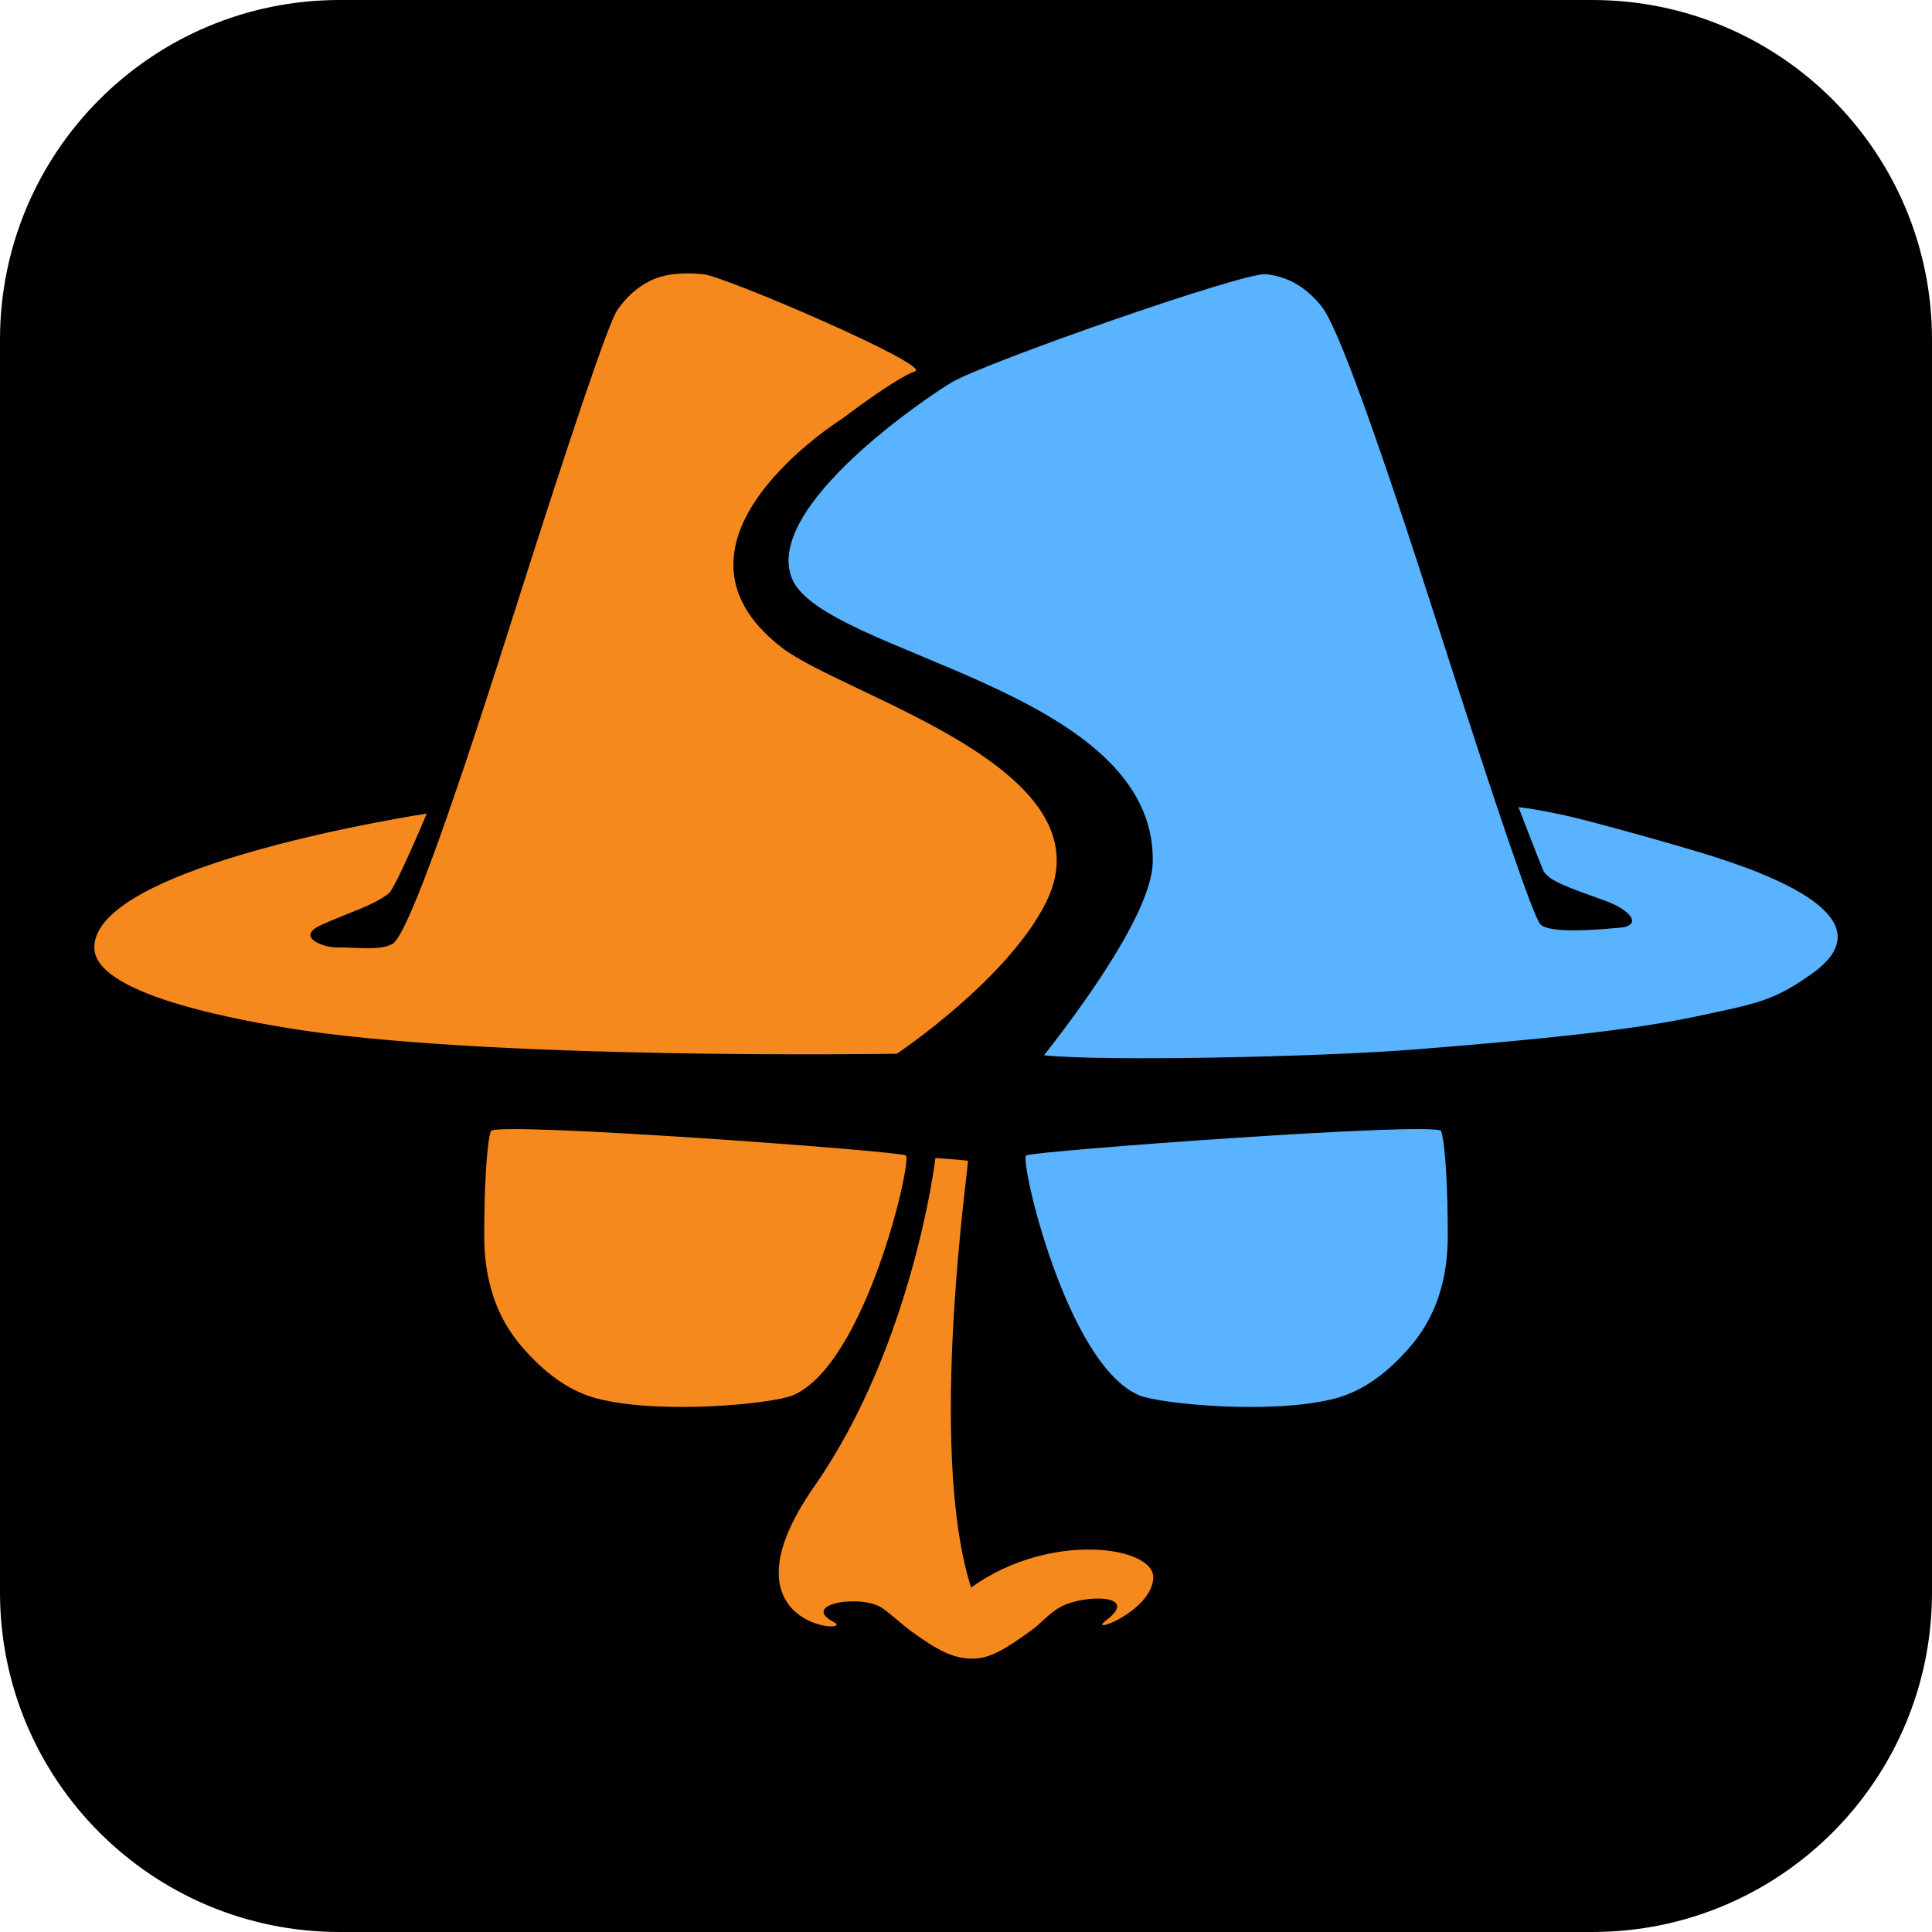
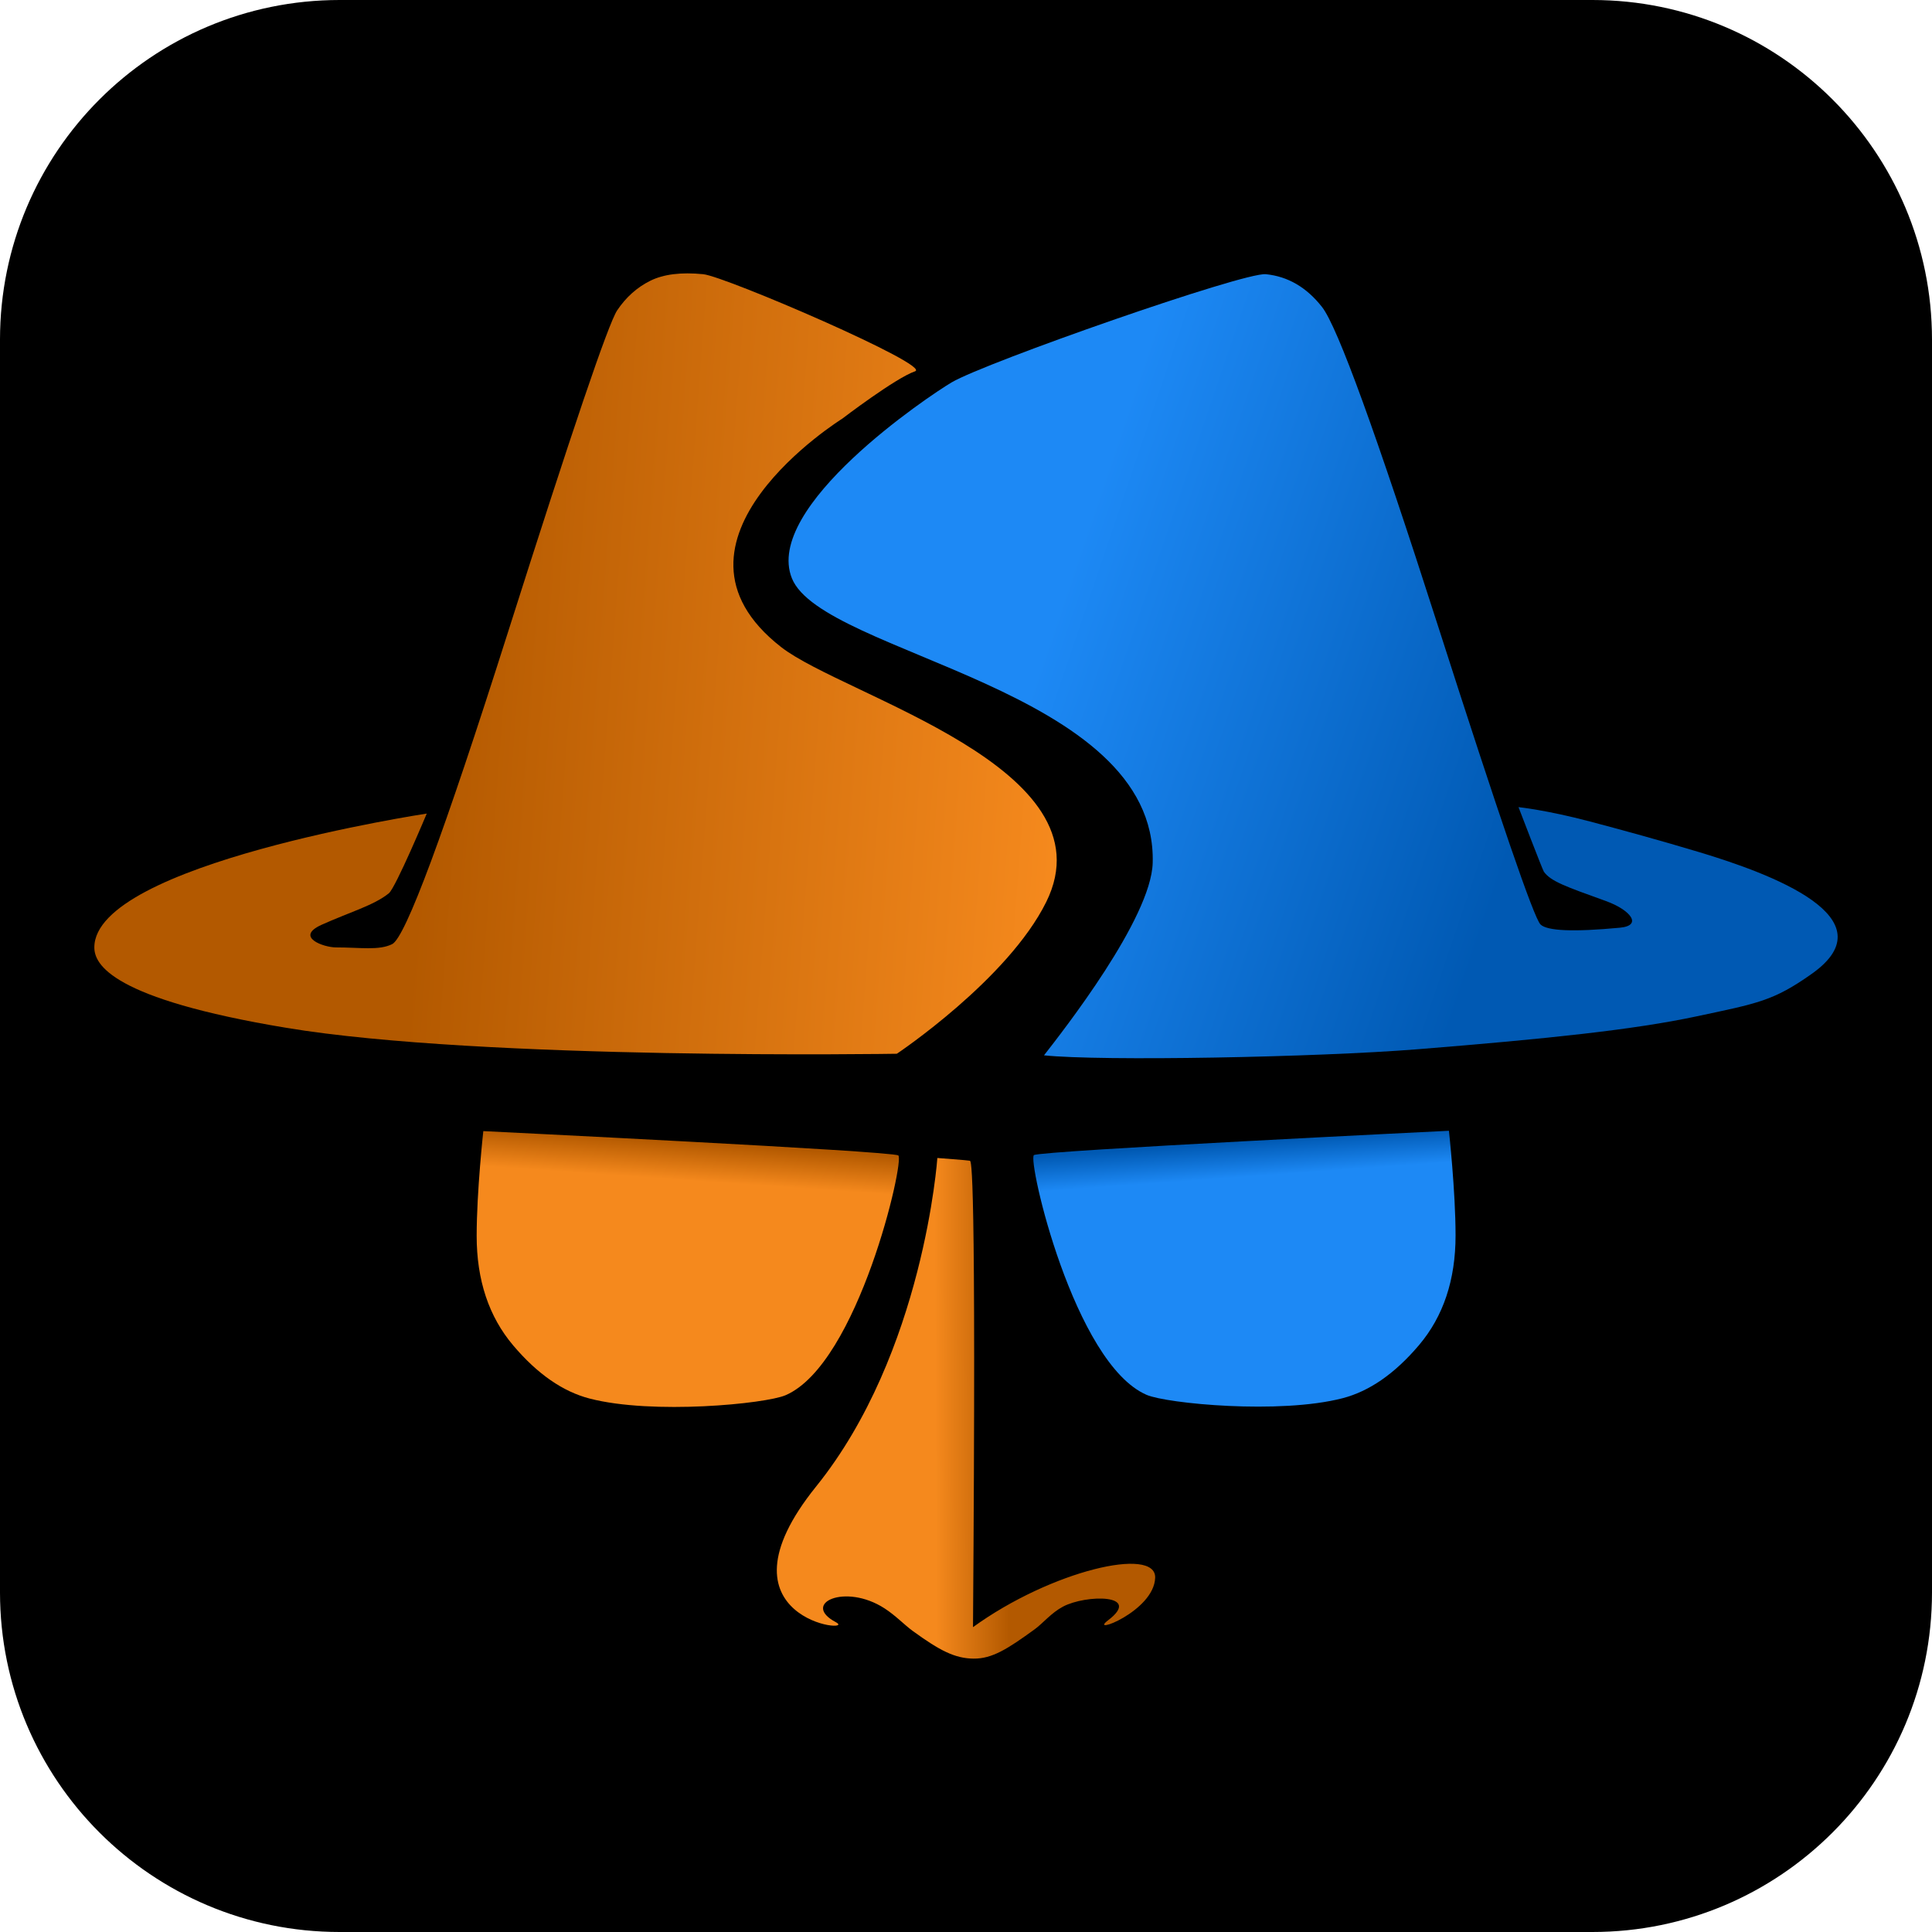
<svg xmlns="http://www.w3.org/2000/svg" height="100%" stroke-miterlimit="10" style="fill-rule:nonzero;clip-rule:evenodd;stroke-linecap:round;stroke-linejoin:round;" version="1.1" viewBox="0 0 1024 1024" width="100%" xml:space="preserve">
-   <defs />
+   <defs>
+     <linearGradient gradientTransform="matrix(-334.687 -23.5766 23.9412 -334.687 558.619 457.896)" gradientUnits="userSpaceOnUse" id="LinearGradient" x1="0" x2="1" y1="0" y2="0">
+       <stop offset="0" stop-color="#f5891d" />
+       <stop offset="1" stop-color="#b35900" />
+     </linearGradient>
+     <linearGradient gradientTransform="matrix(387.509 132.05 -134.092 387.509 419.848 298.105)" gradientUnits="userSpaceOnUse" id="LinearGradient_2" x1="0" x2="1" y1="0" y2="0">
+       <stop offset="0.345" stop-color="#1d89f5" />
+       <stop offset="1" stop-color="#0059b3" />
+     </linearGradient>
+     <linearGradient gradientTransform="matrix(1.41539 -20.2649 20.2649 1.41539 361.107 625.4)" gradientUnits="userSpaceOnUse" id="LinearGradient_3" x1="0" x2="1" y1="0" y2="0">
+       <stop offset="0" stop-color="#f5891d" />
+       <stop offset="1" stop-color="#b35900" />
+     </linearGradient>
+     <linearGradient gradientTransform="matrix(-1.33425 -18.4763 18.4763 -1.33425 665.51 623.393)" gradientUnits="userSpaceOnUse" id="LinearGradient_4" x1="0" x2="1" y1="0" y2="0">
+       <stop offset="0" stop-color="#1d89f5" />
+       <stop offset="1" stop-color="#0059b3" />
+     </linearGradient>
+     <linearGradient gradientTransform="matrix(116.499 -0.285138 0.285138 116.499 495.767 746.716)" gradientUnits="userSpaceOnUse" id="LinearGradient_5" x1="0" x2="1" y1="0" y2="0">
+       <stop offset="0" stop-color="#f5891d" />
+       <stop offset="0.332" stop-color="#b35900" />
+     </linearGradient>
+   </defs>
  <clipPath id="ArtboardFrame">
    <rect height="1024" width="1024" x="0" y="0" />
  </clipPath>
  <g clip-path="url(#ArtboardFrame)" id="Layer-1">
-     <path d="M-1.06581e-13 180C-1.13687e-13 80.589 80.589 0 180 0L844 0C943.411 0 1024 80.589 1024 180L1024 844C1024 943.411 943.411 1024 844 1024L180 1024C80.589 1024-1.13687e-13 943.411-1.06581e-13 844L-1.06581e-13 180Z" fill="#000000" fill-rule="nonzero" opacity="1" stroke="none" />
+     <path d="M-1.13687e-13 180C-1.13687e-13 80.589 80.589 0 180 0L844 0C943.411 0 1024 80.589 1024 180L1024 844C1024 943.411 943.411 1024 844 1024L180 1024C80.589 1024-1.13687e-13 943.411-1.13687e-13 844L-1.13687e-13 180Z" fill="#000000" fill-rule="nonzero" opacity="1" stroke="none" />
  </g>
  <g id="glyph">
    <g opacity="1">
-       <g opacity="1">
-         <path d="M356.944 145.332C352.267 145.912 348.174 147.073 344.666 148.813C337.651 152.294 331.804 157.516 327.127 164.478C322.45 171.441 303.156 228.299 269.246 335.053C235.336 441.808 214.873 496.926 207.857 500.407C200.841 503.888 191.113 502.142 178.04 502.148C171.69 502.15 155.979 496.683 170.449 490.155C184.919 483.628 198.34 479.802 206.103 473.455C209.738 470.483 226.192 431.208 226.192 431.208C226.192 431.208 50 457.899 50 502.148C50 511.138 59.072 529.374 151.73 544.765C256.01 562.087 475.349 558.508 475.349 558.508C475.349 558.508 534.232 519.178 554.559 478.001C589.66 406.897 447.556 369.082 414.06 342.997C342.012 286.889 446.397 221.917 446.397 221.917C446.397 221.917 474.643 200.341 485.017 196.79C494.007 193.712 384.423 146.492 372.73 145.332C366.883 144.752 361.622 144.752 356.944 145.332Z" fill="#f5891d" fill-rule="nonzero" opacity="1" stroke="none" />
-         <path d="M670.904 145.332C659.211 144.172 522.53 192.011 504.423 202.65C492.372 209.731 404.496 268.62 419.719 306.504C435.981 346.973 613.421 364.805 610.953 457.299C610.164 486.849 563.283 546.581 553.344 559.345C583.453 562.529 697.86 560.419 751.587 556.105C820.96 550.535 866.179 545.714 898.92 538.752C931.661 531.79 939.942 530.549 960.309 516.125C1002.07 486.553 938.484 463.045 900.674 451.671C879.442 445.285 859.763 439.918 842.664 435.399C819.624 429.31 804.842 427.803 804.842 427.803C804.842 427.803 817.563 461.003 818.285 462.017C821.926 467.131 829.733 469.838 851.201 477.585C864.064 482.226 870.857 490.544 858.579 491.704C834.023 494.025 819.992 493.445 816.484 489.964C812.976 486.482 794.851 433.685 762.111 331.572C729.37 229.459 708.907 173.181 700.722 162.738C692.537 152.294 682.598 146.492 670.904 145.332Z" fill="#59b3ff" fill-rule="nonzero" opacity="1" stroke="none" />
-       </g>
-       <g opacity="1">
-         <path d="M260.161 599.512C257.815 606.55 256.642 631.565 256.642 655.027C256.642 678.488 263.094 697.845 275.998 713.095C288.902 728.345 302.427 737.598 316.47 741.249C349.895 749.94 409.77 744.065 420.379 739.489C458.942 722.857 483.636 614.753 480.117 612.406C476.598 610.06 261.921 594.233 260.161 599.512Z" fill="#f5891d" fill-rule="nonzero" opacity="1" stroke="none" />
-         <path d="M763.839 599.512C766.185 606.55 767.358 631.565 767.358 655.027C767.358 678.488 760.906 697.845 748.002 713.095C735.098 728.345 721.573 737.598 707.53 741.249C674.105 749.94 614.23 744.065 603.621 739.489C565.058 722.857 540.364 614.753 543.883 612.406C547.402 610.06 762.079 594.233 763.839 599.512Z" fill="#59b3ff" fill-rule="nonzero" opacity="1" stroke="none" />
-       </g>
-       <path d="M495.813 613.759C495.813 613.759 483.996 712.739 431.541 787.892C379.087 863.045 454.36 866.304 442.026 859.797C423.351 849.944 457.182 844.769 467.805 852.461C473.499 856.583 478.408 861.275 482.745 864.43C497.106 874.875 505.122 879.005 514.999 879.102C524.876 879.198 533.071 873.973 547.432 863.527C551.769 860.373 556.169 854.866 562.371 851.558C574.601 845.037 604.615 844.862 586.346 858.75C575.323 867.13 610.666 854.189 611.254 836.237C611.803 819.496 556.186 811.415 514.706 841.424C491.137 767.912 513.818 615.476 513.032 615.214C512.355 614.989 495.813 613.759 495.813 613.759Z" fill="#f5891d" fill-rule="nonzero" opacity="1" stroke="none" />
+       <path d="M356.944 145.332C352.267 145.912 348.174 147.073 344.666 148.813C337.651 152.294 331.804 157.516 327.127 164.478C322.45 171.441 303.156 228.299 269.246 335.053C235.336 441.808 214.873 496.926 207.857 500.407C200.841 503.888 191.113 502.142 178.04 502.148C171.69 502.15 155.979 496.683 170.449 490.155C184.919 483.628 198.34 479.802 206.103 473.455C209.738 470.483 226.192 431.208 226.192 431.208C226.192 431.208 50 457.899 50 502.148C50 511.138 59.072 529.374 151.73 544.765C256.01 562.087 475.349 558.508 475.349 558.508C475.349 558.508 534.232 519.178 554.559 478.001C589.66 406.897 447.556 369.082 414.06 342.997C342.012 286.889 446.397 221.917 446.397 221.917C446.397 221.917 474.643 200.341 485.017 196.79C494.007 193.712 384.423 146.492 372.73 145.332C366.883 144.752 361.622 144.752 356.944 145.332Z" fill="url(#LinearGradient)" fill-rule="nonzero" opacity="1" stroke="none" />
+       <path d="M670.904 145.332C659.211 144.172 522.53 192.011 504.423 202.65C492.372 209.731 404.496 268.62 419.719 306.504C435.981 346.973 613.421 364.805 610.953 457.299C610.164 486.849 563.283 546.581 553.344 559.345C583.453 562.529 697.86 560.419 751.587 556.105C820.96 550.535 866.179 545.714 898.92 538.752C931.661 531.79 939.942 530.549 960.309 516.125C1002.07 486.553 938.484 463.045 900.674 451.671C879.442 445.285 859.763 439.918 842.664 435.399C819.624 429.31 804.842 427.803 804.842 427.803C804.842 427.803 817.563 461.003 818.285 462.017C821.926 467.131 829.733 469.838 851.201 477.585C864.064 482.226 870.857 490.544 858.579 491.704C834.023 494.025 819.992 493.445 816.484 489.964C812.976 486.482 794.851 433.685 762.111 331.572C729.37 229.459 708.907 173.181 700.722 162.738C692.537 152.294 682.598 146.492 670.904 145.332Z" fill="url(#LinearGradient_2)" fill-rule="nonzero" opacity="1" stroke="none" />
    </g>
+     <g opacity="1">
+       <path d="M256.161 599.512C256.161 599.512 252.642 631.565 252.642 655.027C252.642 678.488 259.094 697.845 271.998 713.095C284.902 728.345 298.427 737.598 312.47 741.249C345.895 749.94 405.77 744.065 416.379 739.489C454.942 722.857 479.636 614.753 476.117 612.406C472.598 610.06 256.161 599.512 256.161 599.512Z" fill="url(#LinearGradient_3)" fill-rule="nonzero" opacity="1" stroke="none" />
+       <path d="M767.958 599.333C767.958 599.333 771.478 631.386 771.478 654.848C771.478 678.309 765.026 697.666 752.122 712.916C739.218 728.166 725.693 737.419 711.65 741.07C678.225 749.761 618.35 743.886 607.741 739.31C569.178 722.678 544.484 614.574 548.003 612.227C551.522 609.881 767.958 599.333 767.958 599.333Z" fill="url(#LinearGradient_4)" fill-rule="nonzero" opacity="1" stroke="none" />
+     </g>
+     <path d="M496.82 613.759C496.82 613.759 489.683 717 432.548 787.892C375.413 858.784 455.367 866.304 443.032 859.797C424.358 849.944 447.845 838.891 468.812 852.461C474.713 856.28 479.415 861.275 483.751 864.43C498.113 874.875 506.129 879.005 516.006 879.102C525.883 879.198 534.077 873.973 548.439 863.527C552.775 860.373 557.175 854.866 563.378 851.558C575.608 845.037 605.622 844.862 587.353 858.75C576.33 867.13 611.672 854.189 612.261 836.237C612.81 819.496 557.193 832.415 515.713 862.424C517.528 616.543 514.824 615.476 514.039 615.214C513.362 614.989 496.82 613.759 496.82 613.759Z" fill="url(#LinearGradient_5)" fill-rule="nonzero" opacity="1" stroke="none" />
  </g>
</svg>
